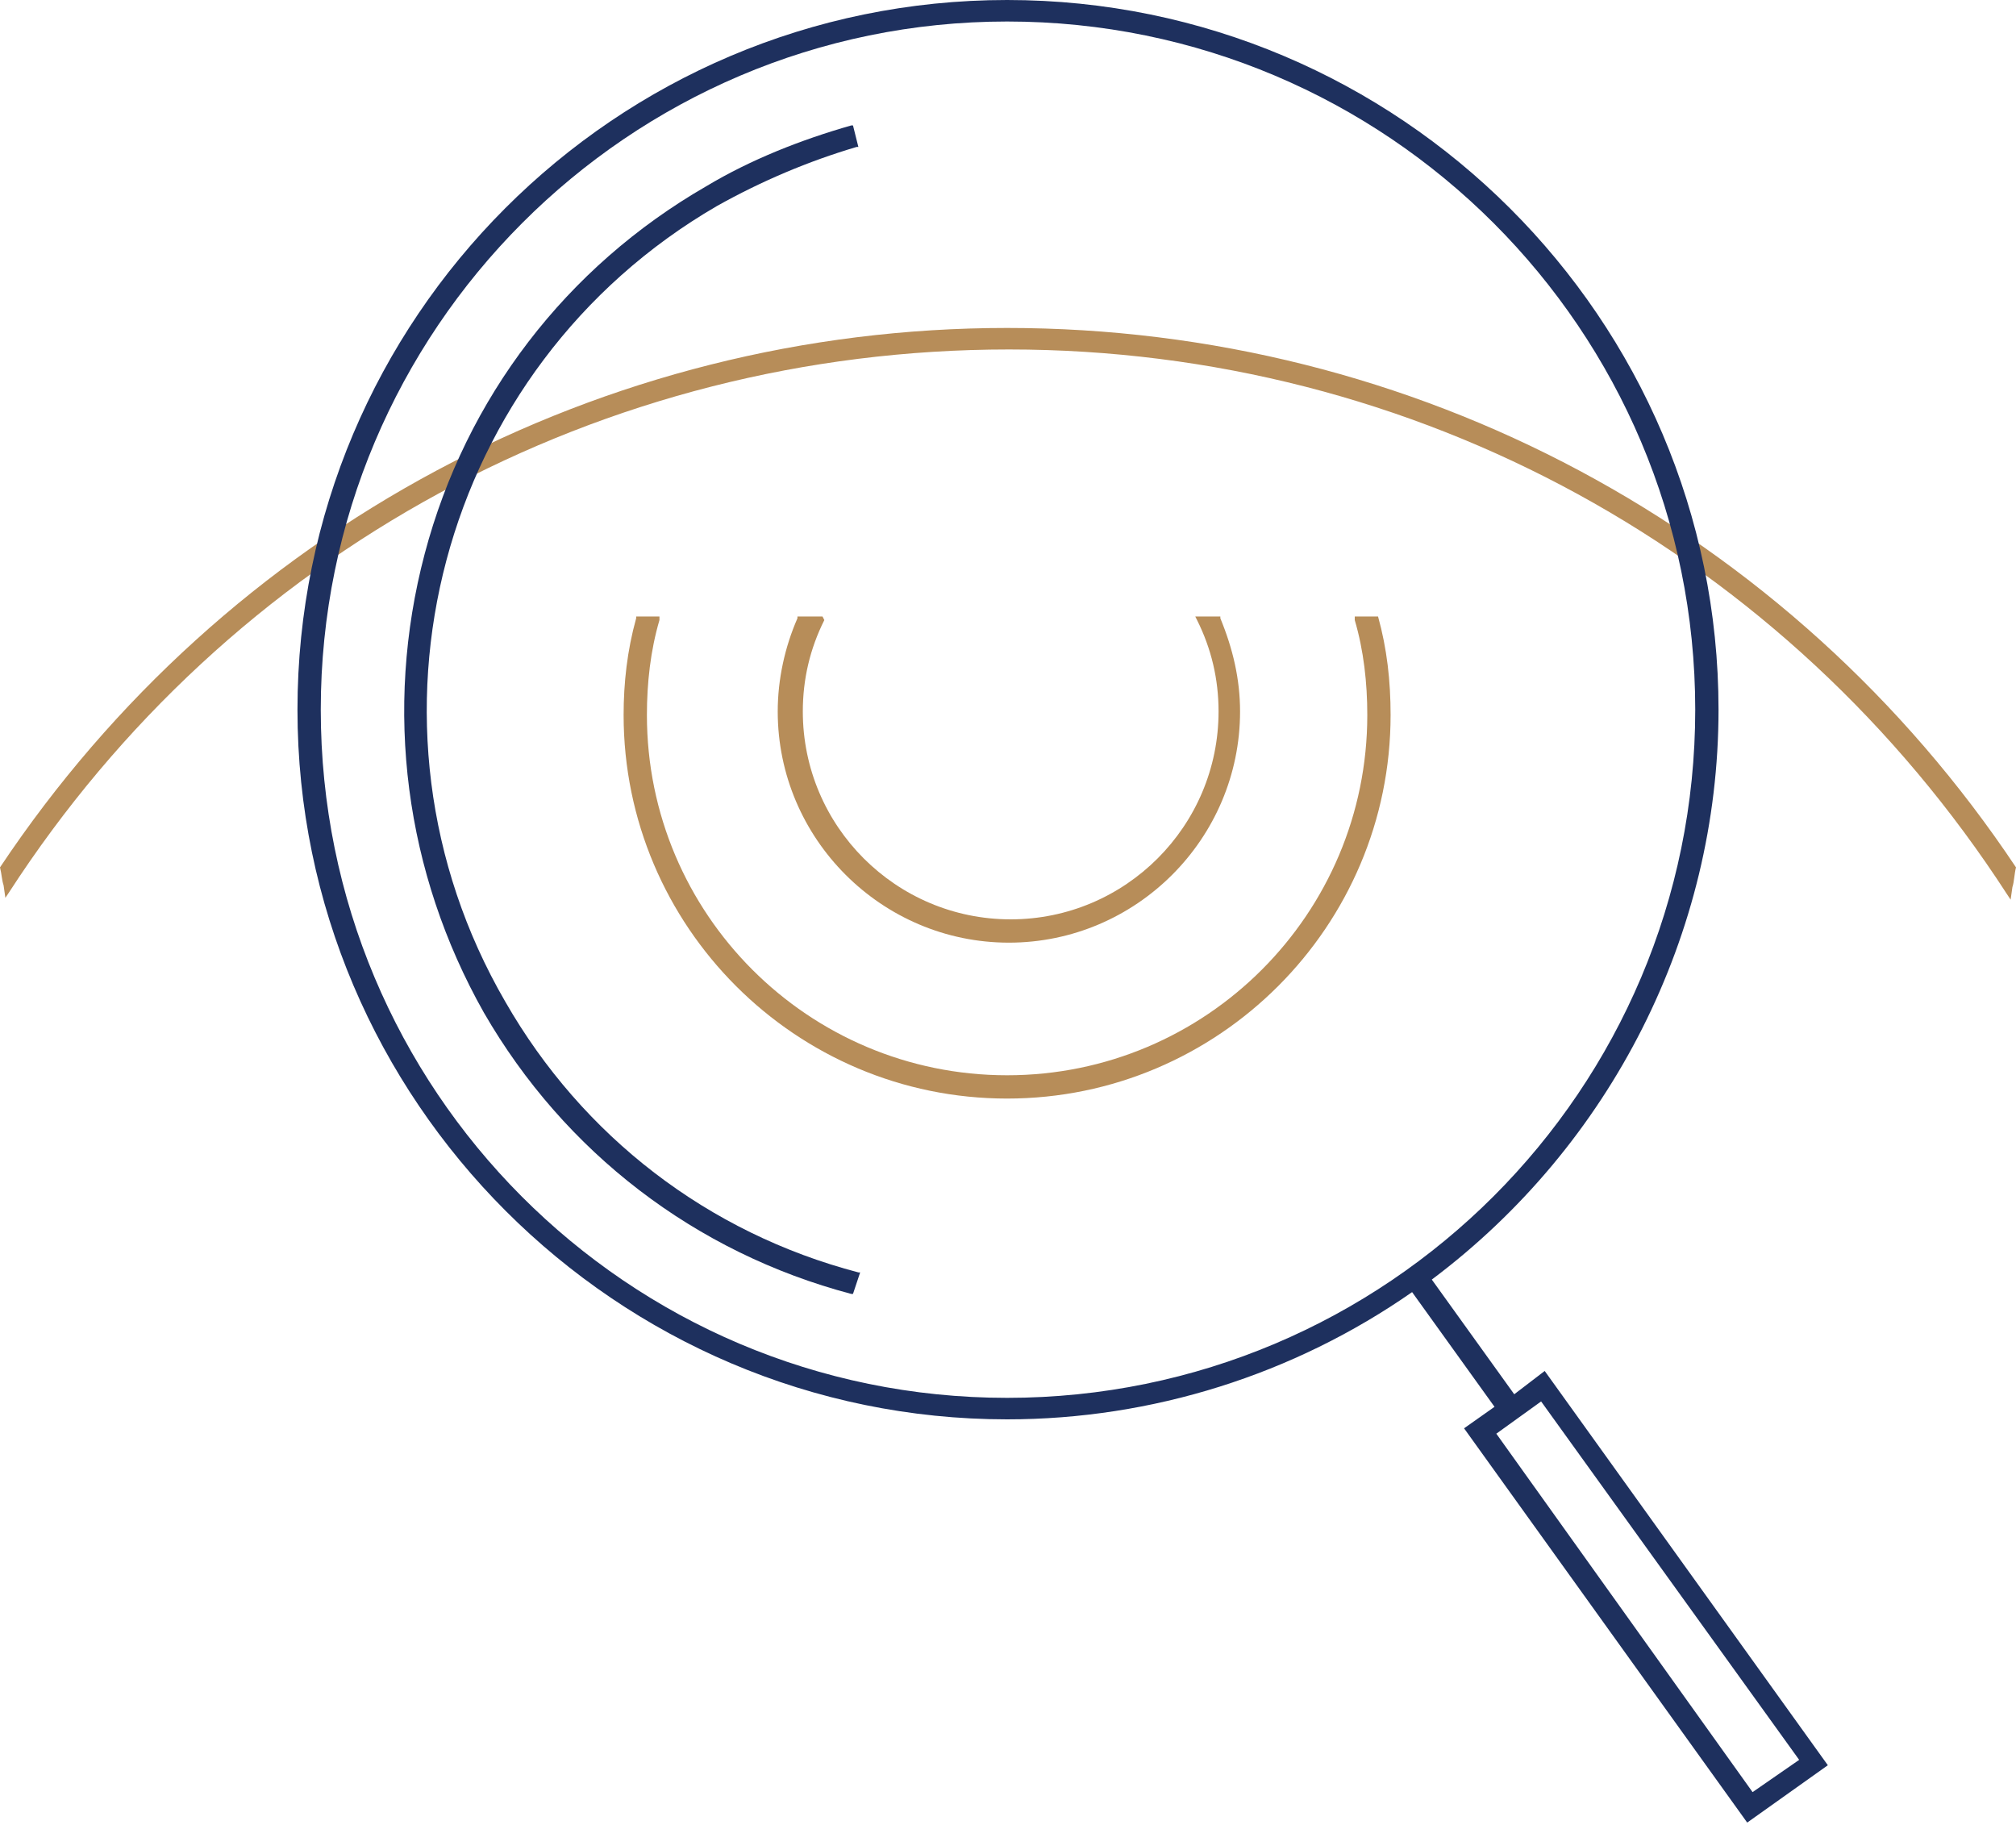
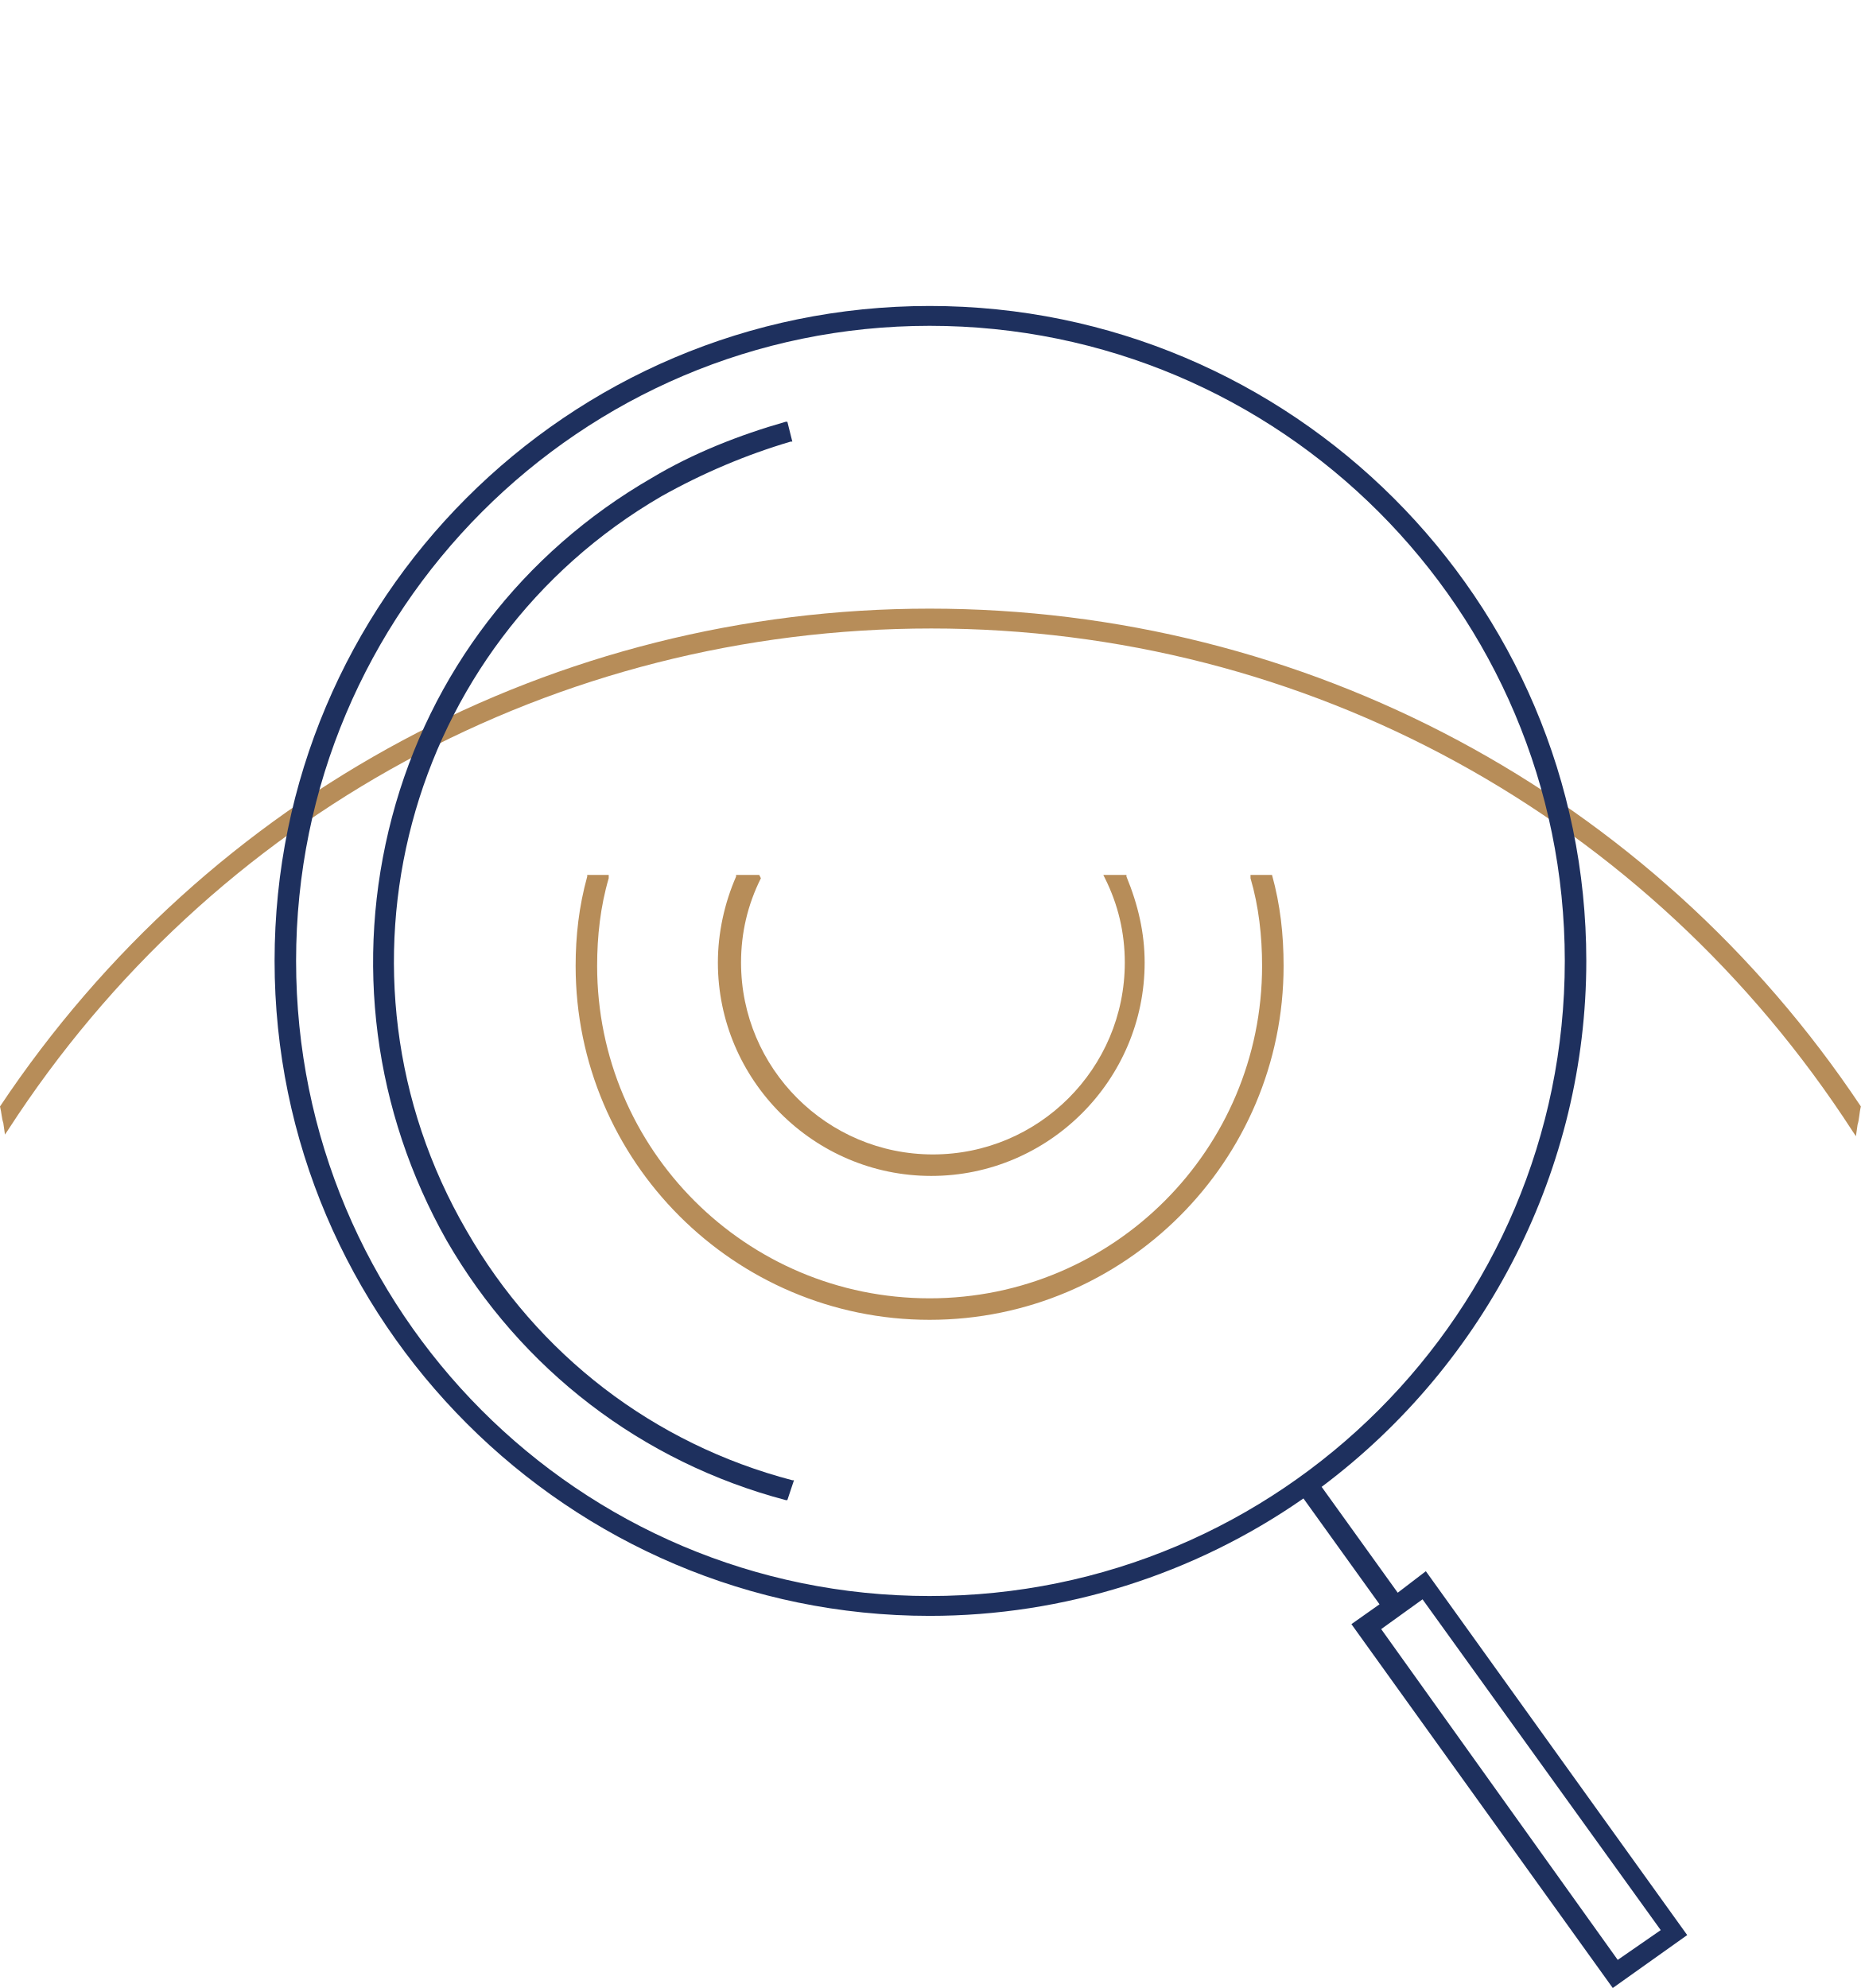
- <svg xmlns="http://www.w3.org/2000/svg" id="Layer_1" viewBox="0 0 112.5 101.8">
+ <svg xmlns="http://www.w3.org/2000/svg" id="Layer_1" viewBox="0 0 112.5 120.2">
  <style>.st0{fill:#b78d59}.st1{fill:#1e305e}</style>
-   <path class="st0" d="M56.2 18.3C33.6 18.3 12.6 29.5 0 48.4c.1.4.1.7.2 1l.1.7.2-.3c12.3-19 33.1-30.3 55.8-30.3S99.7 30.9 112 49.9l.2.3.1-.7c.1-.3.1-.7.2-1.1-12.6-18.9-33.6-30.1-56.3-30.1z" />
-   <path class="st0" d="M76.9 34.4h-1.3v.2c.5 1.7.7 3.5.7 5.3 0 11.1-9 20.1-20.1 20.1s-20.1-9-20.1-20.1c0-1.8.2-3.6.7-5.3v-.2h-1.3v.1c-.5 1.8-.7 3.6-.7 5.4 0 11.8 9.6 21.4 21.4 21.4s21.4-9.6 21.4-21.4c0-1.9-.2-3.7-.7-5.5z" />
-   <path class="st0" d="M45.9 34.4h-1.4v.1c-.7 1.6-1.1 3.4-1.1 5.2 0 7.1 5.8 12.9 12.9 12.9 7.1 0 12.9-5.8 12.9-12.9 0-1.8-.4-3.5-1.1-5.2v-.1h-1.4l.1.2c.8 1.6 1.2 3.3 1.2 5.1 0 6.4-5.2 11.6-11.6 11.6-6.4 0-11.6-5.2-11.6-11.6 0-1.8.4-3.5 1.2-5.1l-.1-.2z" />
-   <path class="st1" d="M27 56.5c4.5 7.8 11.8 13.4 20.5 15.7h.1L48 71h-.1c-8.4-2.2-15.4-7.6-19.7-15.1-9-15.5-3.7-35.4 11.8-44.4 2.5-1.4 5.1-2.5 7.8-3.3h.1L47.6 7h-.1c-2.8.8-5.6 1.9-8.1 3.4-7.8 4.5-13.4 11.8-15.7 20.5S22.6 48.7 27 56.5z" />
-   <path class="st1" d="M86.2 76.5l-1.7 1.3-4.6-6.4c10-7.5 16-19.3 16-31.8C95.9 17.8 78.1 0 56.2 0S16.6 17.8 16.6 39.6s17.8 39.6 39.6 39.6c8.1 0 16-2.5 22.6-7.1l4.6 6.4-1.7 1.2 15.8 22 4.5-3.2-15.8-22zm-30-75.3c21.2 0 38.4 17.2 38.4 38.4S77.4 78 56.2 78 17.9 60.8 17.9 39.6 35.1 1.2 56.2 1.2zM97.8 100L83.5 80l2.5-1.8 14.4 20-2.6 1.8z" />
+   <path class="st0" d="M56.2 36.8C33.6 36.8 12.6 48 0 66.9c.1.4.1.7.2 1l.1.7.2-.3C12.8 49.3 33.6 38 56.3 38S99.7 49.4 112 68.4l.2.3.1-.7c.1-.3.1-.7.2-1.1C99.9 48 78.9 36.8 56.2 36.8z" />
+   <path class="st0" d="M76.9 52.9h-1.3v.2c.5 1.7.7 3.5.7 5.3 0 11.1-9 20.1-20.1 20.1s-20.1-9-20.1-20.1c0-1.8.2-3.6.7-5.3v-.2h-1.3v.1c-.5 1.8-.7 3.6-.7 5.4 0 11.8 9.6 21.4 21.4 21.4s21.4-9.6 21.4-21.4c0-1.9-.2-3.7-.7-5.5z" />
+   <path class="st0" d="M45.9 52.9h-1.4v.1c-.7 1.6-1.1 3.4-1.1 5.2 0 7.1 5.8 12.9 12.9 12.9s12.9-5.8 12.9-12.9c0-1.8-.4-3.5-1.1-5.2v-.1h-1.4l.1.2c.8 1.6 1.2 3.3 1.2 5.1 0 6.4-5.2 11.6-11.6 11.6s-11.6-5.2-11.6-11.6c0-1.8.4-3.5 1.2-5.1l-.1-.2z" />
+   <path class="st1" d="M27 75c4.5 7.8 11.8 13.4 20.5 15.7h.1l.4-1.2h-.1c-8.4-2.2-15.4-7.6-19.7-15.1C19.2 58.9 24.5 39 40 30c2.5-1.4 5.1-2.5 7.8-3.3h.1l-.3-1.2h-.1c-2.8.8-5.6 1.9-8.1 3.4-7.8 4.5-13.4 11.8-15.7 20.5S22.6 67.2 27 75z" />
+   <path class="st1" d="M86.2 95l-1.7 1.3-4.6-6.4c10-7.5 16-19.3 16-31.8 0-21.8-17.8-39.6-39.7-39.6S16.6 36.3 16.6 58.1s17.8 39.6 39.6 39.6c8.1 0 16-2.5 22.6-7.1l4.6 6.4-1.7 1.2 15.8 22 4.5-3.2-15.8-22zm-30-75.3c21.2 0 38.4 17.2 38.4 38.4S77.4 96.5 56.2 96.5 17.9 79.3 17.9 58.1s17.2-38.4 38.3-38.4zm41.6 98.8l-14.3-20 2.5-1.8 14.4 20-2.6 1.8z" />
</svg>
